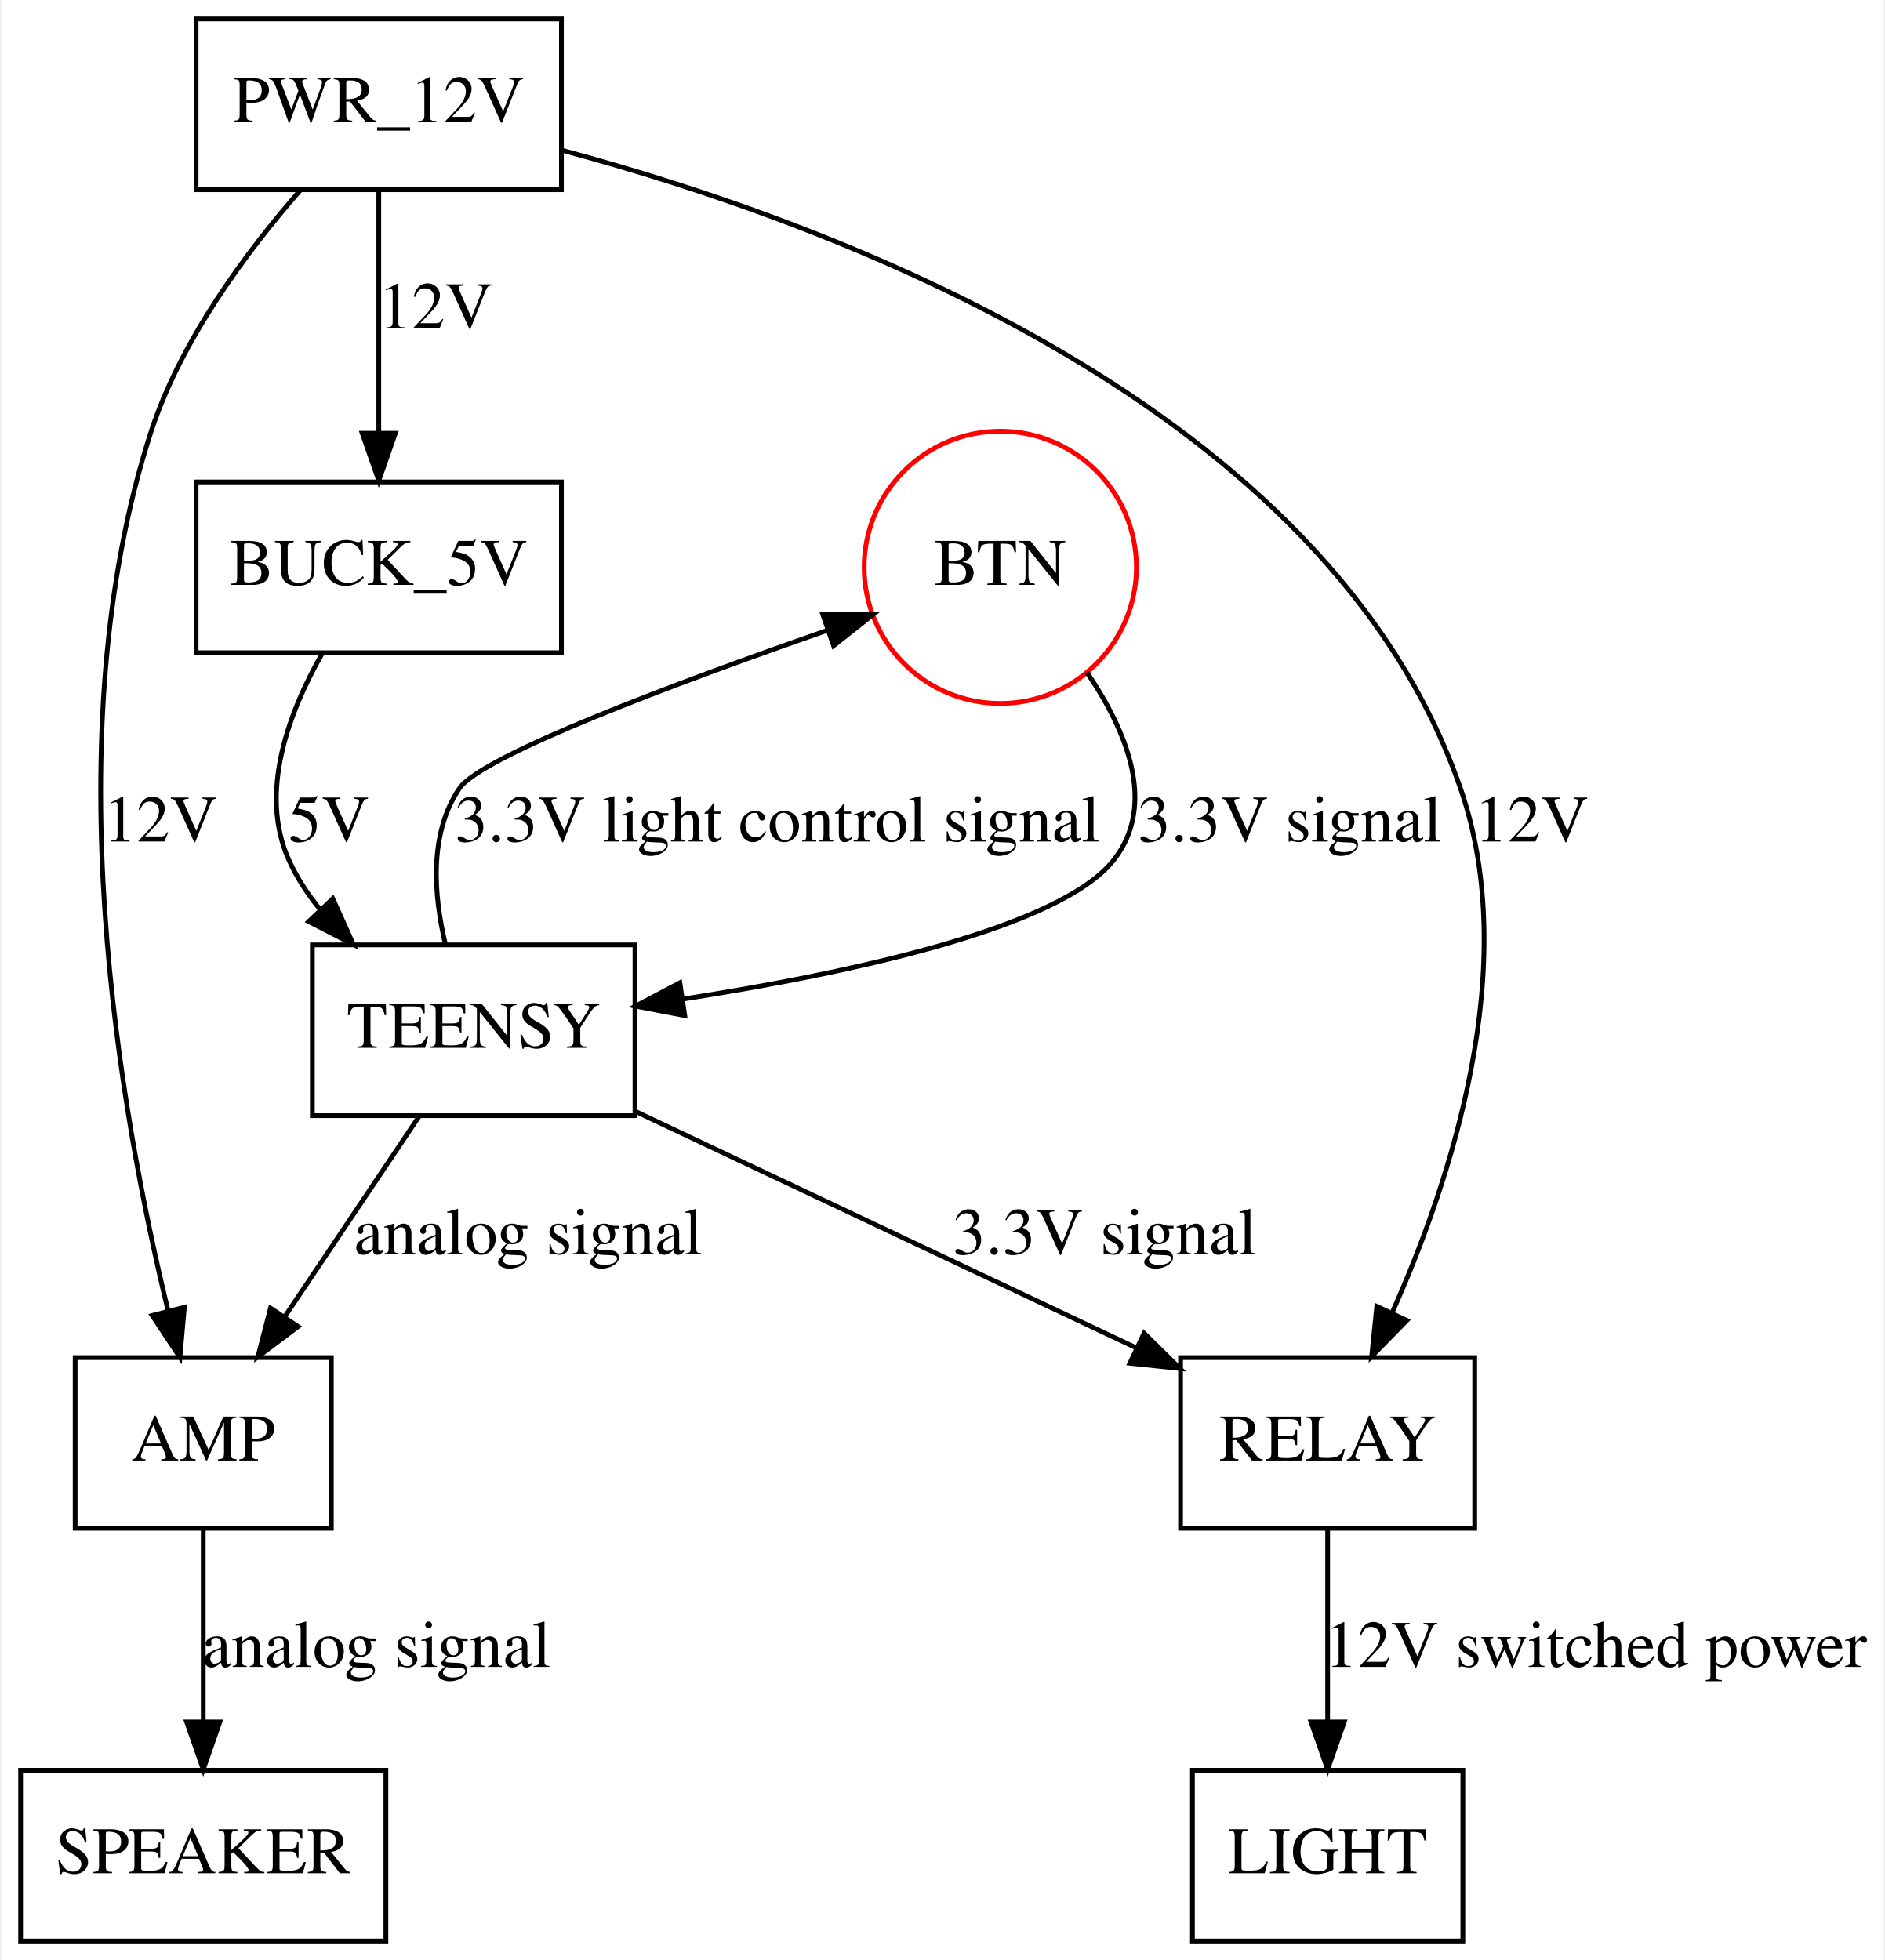
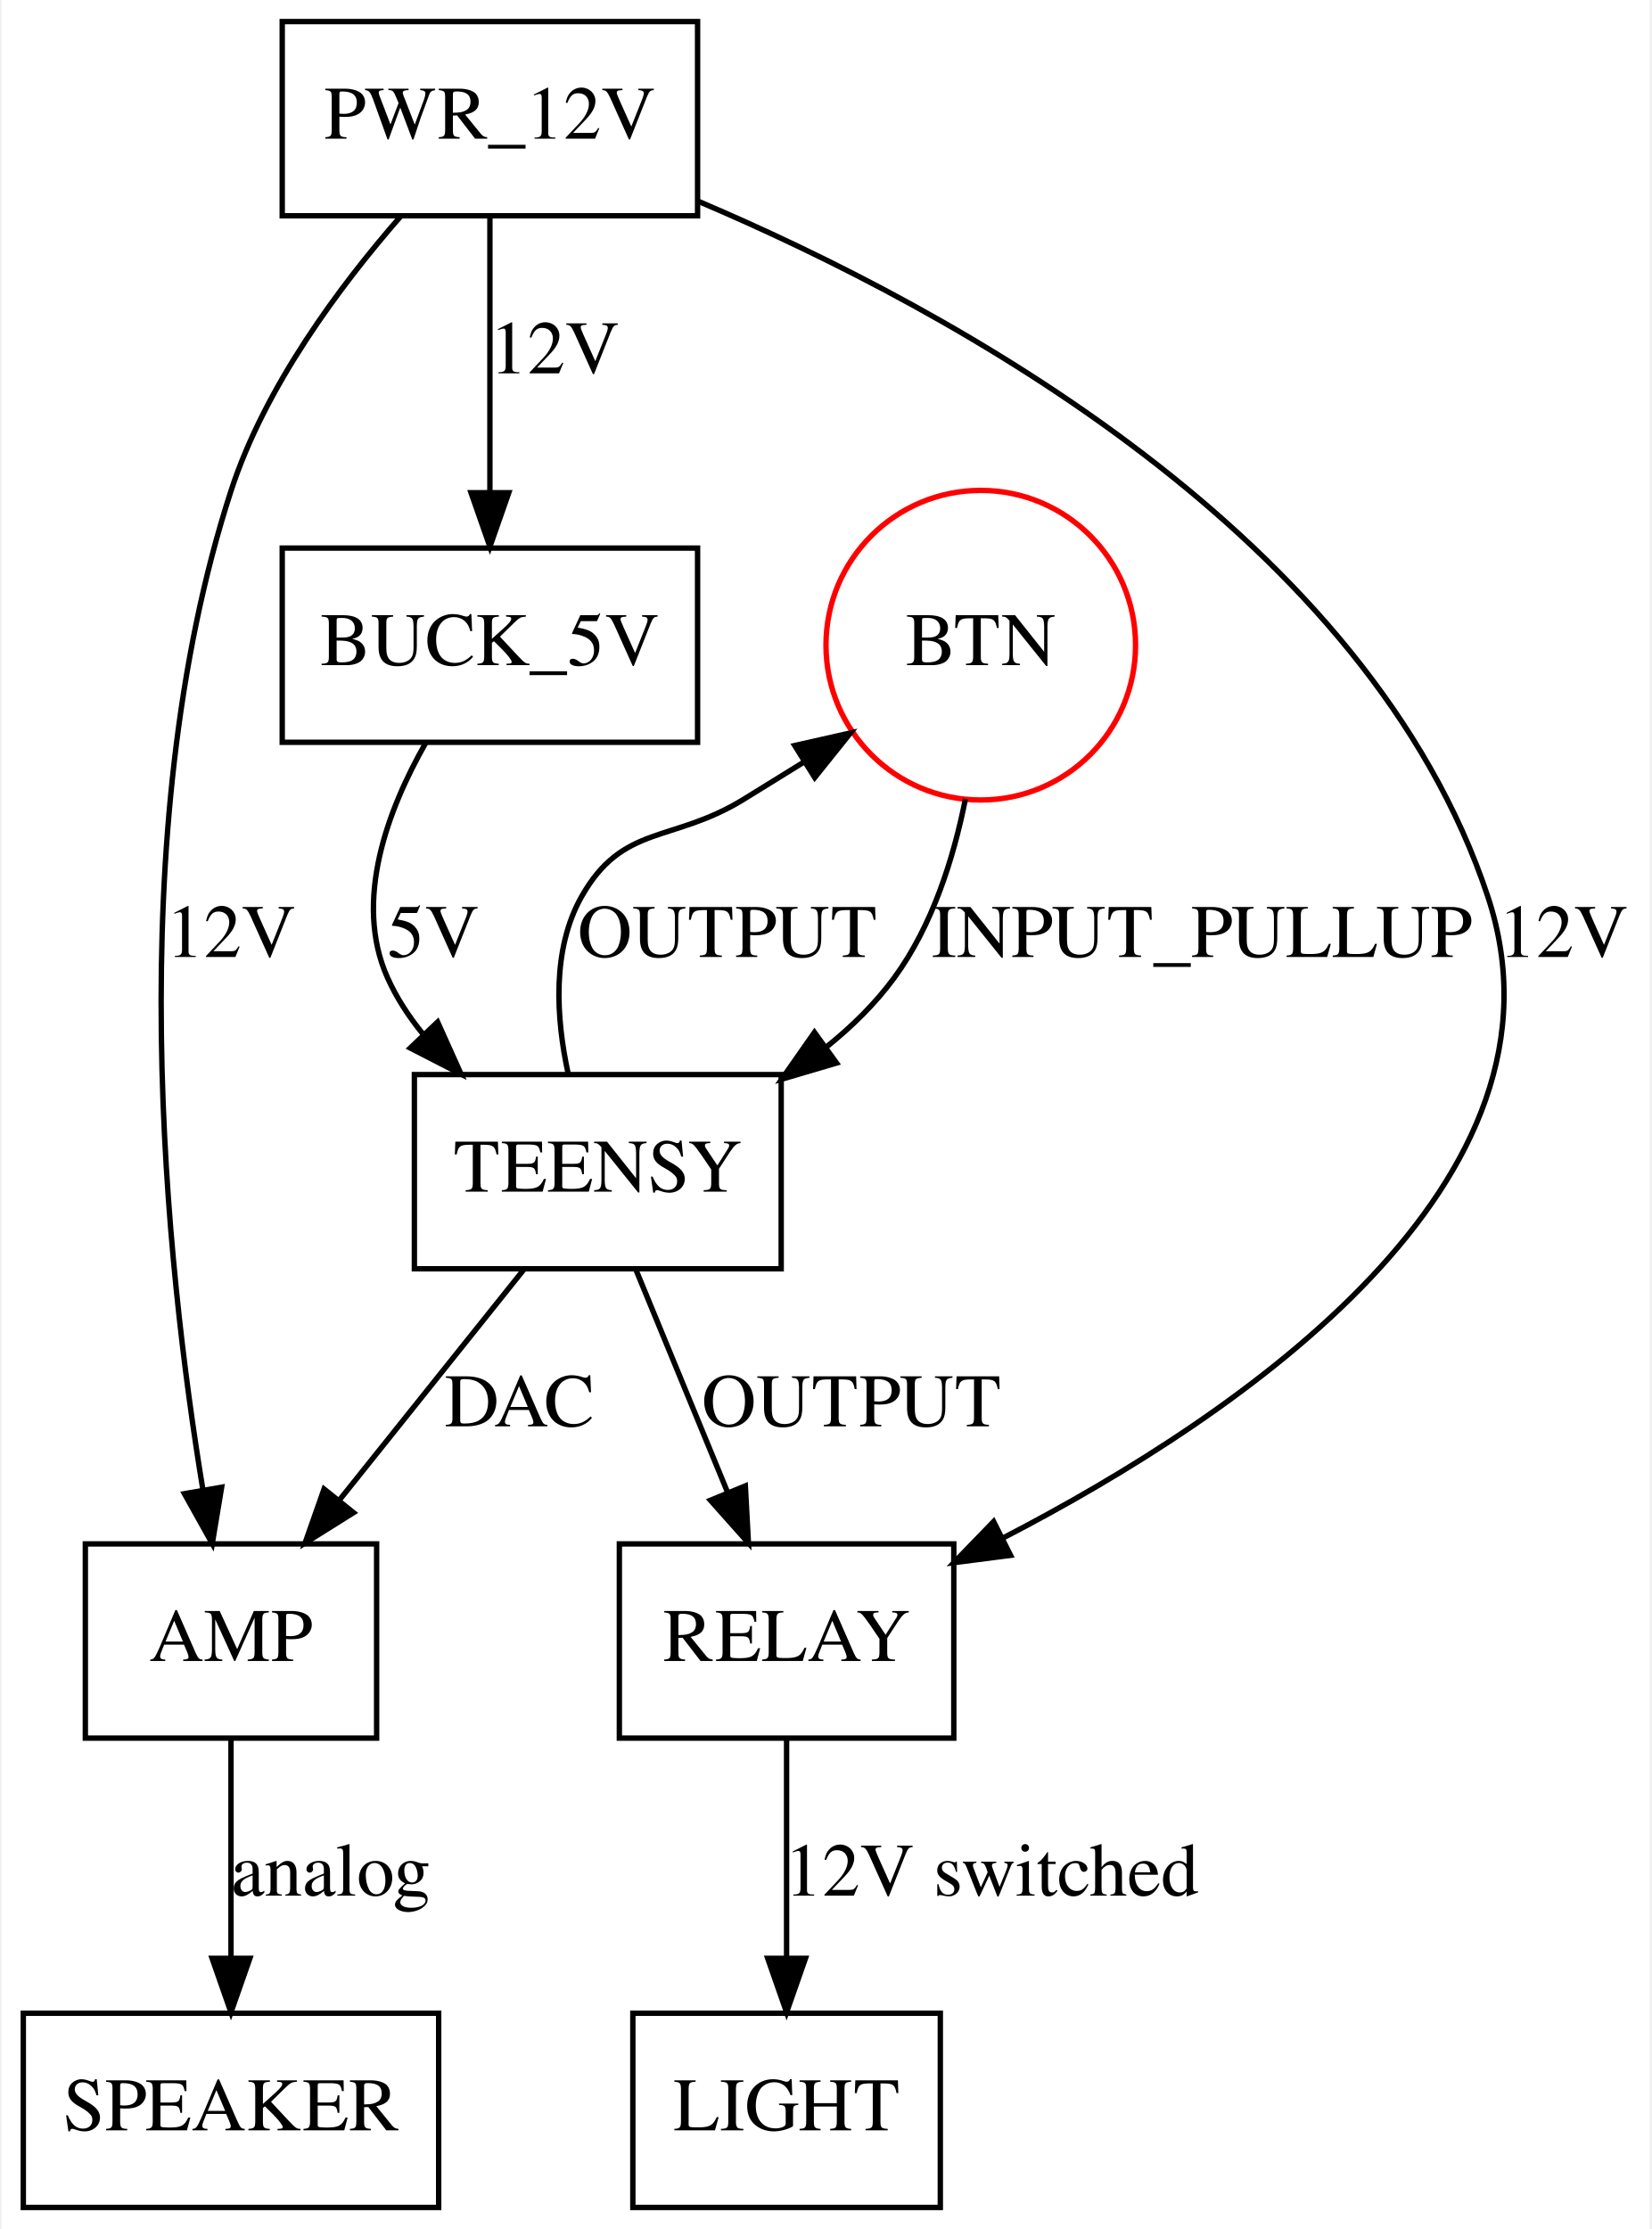
- <svg xmlns="http://www.w3.org/2000/svg" width="397pt" height="413pt" viewBox="0.00 0.00 396.50 413.19">
+ <svg xmlns="http://www.w3.org/2000/svg" width="306pt" height="413pt" viewBox="0.00 0.00 305.50 413.19">
  <g id="graph0" class="graph" transform="scale(1 1) rotate(0) translate(4 409.195)">
-     <polygon fill="white" stroke="none" points="-4,4 -4,-409.195 392.5,-409.195 392.5,4 -4,4" />
+     <polygon fill="white" stroke="none" points="-4,4 -4,-409.195 301.5,-409.195 301.5,4 -4,4" />
    <g id="node1" class="node">
-       <ellipse fill="none" stroke="red" cx="206.5" cy="-289.597" rx="28.695" ry="28.695" />
-       <text text-anchor="middle" x="206.5" y="-285.897" font-family="Times,serif" font-size="14.00">BTN</text>
+       <ellipse fill="none" stroke="red" cx="177.5" cy="-289.597" rx="28.695" ry="28.695" />
+       <text text-anchor="middle" x="177.5" y="-285.897" font-family="Times,serif" font-size="14.00">BTN</text>
    </g>
    <g id="node6" class="node">
-       <polygon fill="none" stroke="black" points="129.5,-210 61.5,-210 61.5,-174 129.5,-174 129.5,-210" />
-       <text text-anchor="middle" x="95.5" y="-188.3" font-family="Times,serif" font-size="14.00">TEENSY</text>
+       <polygon fill="none" stroke="black" points="140.5,-210 72.5,-210 72.5,-174 140.5,-174 140.5,-210" />
+       <text text-anchor="middle" x="106.5" y="-188.3" font-family="Times,serif" font-size="14.00">TEENSY</text>
    </g>
    <g id="edge5" class="edge">
-       <path fill="none" stroke="black" d="M224.761,-267.464C233.173,-255.079 239.502,-239.634 230.5,-228 219.34,-213.578 174.574,-204.01 139.613,-198.577" />
-       <polygon fill="black" stroke="black" points="139.994,-195.096 129.589,-197.089 138.966,-202.02 139.994,-195.096" />
-       <text text-anchor="middle" x="267.5" y="-231.8" font-family="Times,serif" font-size="14.00">3.3V signal</text>
+       <path fill="none" stroke="black" d="M174.654,-261.074C172.437,-249.983 168.498,-237.576 161.5,-228 157.992,-223.2 153.608,-218.896 148.855,-215.087" />
+       <polygon fill="black" stroke="black" points="150.758,-212.144 140.597,-209.143 146.668,-217.825 150.758,-212.144" />
+       <text text-anchor="middle" x="218.5" y="-231.8" font-family="Times,serif" font-size="14.00">INPUT_PULLUP</text>
    </g>
    <g id="node2" class="node">
-       <polygon fill="none" stroke="black" points="114,-405.195 37,-405.195 37,-369.195 114,-369.195 114,-405.195" />
-       <text text-anchor="middle" x="75.5" y="-383.495" font-family="Times,serif" font-size="14.00">PWR_12V</text>
+       <polygon fill="none" stroke="black" points="125,-405.195 48,-405.195 48,-369.195 125,-369.195 125,-405.195" />
+       <text text-anchor="middle" x="86.5" y="-383.495" font-family="Times,serif" font-size="14.00">PWR_12V</text>
    </g>
    <g id="node3" class="node">
      <polygon fill="none" stroke="black" points="65.5,-123 11.5,-123 11.5,-87 65.5,-87 65.5,-123" />
      <text text-anchor="middle" x="38.5" y="-101.3" font-family="Times,serif" font-size="14.00">AMP</text>
    </g>
    <g id="edge1" class="edge">
-       <path fill="none" stroke="black" d="M58.953,-369.089C47.715,-356.234 33.793,-337.574 27.5,-318.195 6.748,-254.289 21.095,-173.901 31.1,-132.836" />
-       <polygon fill="black" stroke="black" points="34.518,-133.597 33.588,-123.043 27.733,-131.873 34.518,-133.597" />
-       <text text-anchor="middle" x="29.5" y="-231.8" font-family="Times,serif" font-size="14.00">12V</text>
+       <path fill="none" stroke="black" d="M69.953,-369.089C58.715,-356.234 44.793,-337.574 38.5,-318.195 17.82,-254.51 26.505,-174.292 33.282,-133.12" />
+       <polygon fill="black" stroke="black" points="36.767,-133.509 35.031,-123.057 29.87,-132.31 36.767,-133.509" />
+       <text text-anchor="middle" x="38.5" y="-231.8" font-family="Times,serif" font-size="14.00">12V</text>
    </g>
    <g id="node4" class="node">
-       <polygon fill="none" stroke="black" points="114,-307.597 37,-307.597 37,-271.597 114,-271.597 114,-307.597" />
-       <text text-anchor="middle" x="75.5" y="-285.897" font-family="Times,serif" font-size="14.00">BUCK_5V</text>
+       <polygon fill="none" stroke="black" points="125,-307.597 48,-307.597 48,-271.597 125,-271.597 125,-307.597" />
+       <text text-anchor="middle" x="86.5" y="-285.897" font-family="Times,serif" font-size="14.00">BUCK_5V</text>
    </g>
    <g id="edge2" class="edge">
-       <path fill="none" stroke="black" d="M75.5,-369.104C75.5,-354.918 75.5,-334.475 75.5,-318.006" />
-       <polygon fill="black" stroke="black" points="79,-317.863 75.5,-307.863 72,-317.863 79,-317.863" />
-       <text text-anchor="middle" x="87.5" y="-339.995" font-family="Times,serif" font-size="14.00">12V</text>
+       <path fill="none" stroke="black" d="M86.5,-369.104C86.5,-354.918 86.5,-334.475 86.5,-318.006" />
+       <polygon fill="black" stroke="black" points="90,-317.863 86.5,-307.863 83,-317.863 90,-317.863" />
+       <text text-anchor="middle" x="98.5" y="-339.995" font-family="Times,serif" font-size="14.00">12V</text>
    </g>
    <g id="node5" class="node">
-       <polygon fill="none" stroke="black" points="306.5,-123 244.5,-123 244.5,-87 306.5,-87 306.5,-123" />
-       <text text-anchor="middle" x="275.5" y="-101.3" font-family="Times,serif" font-size="14.00">RELAY</text>
+       <polygon fill="none" stroke="black" points="172.5,-123 110.5,-123 110.5,-87 172.5,-87 172.5,-123" />
+       <text text-anchor="middle" x="141.5" y="-101.3" font-family="Times,serif" font-size="14.00">RELAY</text>
    </g>
    <g id="edge3" class="edge">
-       <path fill="none" stroke="black" d="M114.203,-377.501C171.632,-362.072 275.644,-323.629 303.5,-243 316.406,-205.644 301.573,-160.393 289.062,-132.397" />
-       <polygon fill="black" stroke="black" points="292.192,-130.829 284.783,-123.256 285.852,-133.796 292.192,-130.829" />
-       <text text-anchor="middle" x="318.5" y="-231.8" font-family="Times,serif" font-size="14.00">12V</text>
+       <path fill="none" stroke="black" d="M125.259,-371.831C172.679,-351.643 249.393,-309.696 271.5,-243 289.028,-190.117 226.019,-147.081 181.661,-124.117" />
+       <polygon fill="black" stroke="black" points="183.021,-120.883 172.514,-119.525 179.881,-127.139 183.021,-120.883" />
+       <text text-anchor="middle" x="285.5" y="-231.8" font-family="Times,serif" font-size="14.00">12V</text>
    </g>
    <g id="node8" class="node">
      <polygon fill="none" stroke="black" points="77,-36 0,-36 0,-0 77,-0 77,-36" />
      <text text-anchor="middle" x="38.5" y="-14.3" font-family="Times,serif" font-size="14.00">SPEAKER</text>
    </g>
    <g id="edge10" class="edge">
      <path fill="none" stroke="black" d="M38.5,-86.799C38.5,-75.163 38.5,-59.548 38.5,-46.237" />
      <polygon fill="black" stroke="black" points="42,-46.175 38.5,-36.175 35,-46.175 42,-46.175" />
-       <text text-anchor="middle" x="75" y="-57.8" font-family="Times,serif" font-size="14.00">analog signal</text>
+       <text text-anchor="middle" x="57" y="-57.8" font-family="Times,serif" font-size="14.00">analog</text>
    </g>
    <g id="edge4" class="edge">
-       <path fill="none" stroke="black" d="M63.607,-271.493C56.572,-259.138 50.165,-242.197 56.5,-228 58.162,-224.274 60.439,-220.78 63.064,-217.55" />
-       <polygon fill="black" stroke="black" points="65.805,-219.747 70.154,-210.086 60.729,-214.926 65.805,-219.747" />
-       <text text-anchor="middle" x="65" y="-231.8" font-family="Times,serif" font-size="14.00">5V</text>
+       <path fill="none" stroke="black" d="M74.607,-271.493C67.573,-259.138 61.165,-242.197 67.5,-228 69.162,-224.274 71.439,-220.78 74.064,-217.55" />
+       <polygon fill="black" stroke="black" points="76.805,-219.747 81.154,-210.086 71.729,-214.926 76.805,-219.747" />
+       <text text-anchor="middle" x="76" y="-231.8" font-family="Times,serif" font-size="14.00">5V</text>
    </g>
    <g id="node7" class="node">
-       <polygon fill="none" stroke="black" points="304,-36 247,-36 247,-0 304,-0 304,-36" />
-       <text text-anchor="middle" x="275.5" y="-14.3" font-family="Times,serif" font-size="14.00">LIGHT</text>
+       <polygon fill="none" stroke="black" points="170,-36 113,-36 113,-0 170,-0 170,-36" />
+       <text text-anchor="middle" x="141.5" y="-14.3" font-family="Times,serif" font-size="14.00">LIGHT</text>
    </g>
    <g id="edge8" class="edge">
-       <path fill="none" stroke="black" d="M275.5,-86.799C275.5,-75.163 275.5,-59.548 275.5,-46.237" />
-       <polygon fill="black" stroke="black" points="279,-46.175 275.5,-36.175 272,-46.175 279,-46.175" />
-       <text text-anchor="middle" x="332" y="-57.8" font-family="Times,serif" font-size="14.00">12V switched power</text>
+       <path fill="none" stroke="black" d="M141.5,-86.799C141.5,-75.163 141.5,-59.548 141.5,-46.237" />
+       <polygon fill="black" stroke="black" points="145,-46.175 141.5,-36.175 138,-46.175 145,-46.175" />
+       <text text-anchor="middle" x="179.5" y="-57.8" font-family="Times,serif" font-size="14.00">12V switched</text>
    </g>
    <g id="edge9" class="edge">
-       <path fill="none" stroke="black" d="M89.541,-210.138C87.063,-220.498 86.064,-233.495 92.5,-243 97.15,-249.869 138.291,-265.242 169.828,-276.238" />
-       <polygon fill="black" stroke="black" points="169.077,-279.682 179.672,-279.638 171.363,-273.065 169.077,-279.682" />
-       <text text-anchor="middle" x="159.5" y="-231.8" font-family="Times,serif" font-size="14.00">3.3V light control signal</text>
+       <path fill="none" stroke="black" d="M100.987,-210.265C98.791,-220.422 97.93,-233.162 103.5,-243 111.161,-256.531 120.246,-252.869 133.5,-261 137.132,-263.228 140.922,-265.574 144.688,-267.918" />
+       <polygon fill="black" stroke="black" points="143.011,-270.997 153.346,-273.328 146.72,-265.061 143.011,-270.997" />
+       <text text-anchor="middle" x="130.5" y="-231.8" font-family="Times,serif" font-size="14.00">OUTPUT</text>
    </g>
    <g id="edge6" class="edge">
-       <path fill="none" stroke="black" d="M83.965,-173.799C75.853,-161.702 64.857,-145.305 55.712,-131.667" />
-       <polygon fill="black" stroke="black" points="58.494,-129.532 50.018,-123.175 52.68,-133.43 58.494,-129.532" />
-       <text text-anchor="middle" x="107" y="-144.8" font-family="Times,serif" font-size="14.00">analog signal</text>
+       <path fill="none" stroke="black" d="M92.739,-173.799C82.969,-161.587 69.694,-144.992 58.722,-131.278" />
+       <polygon fill="black" stroke="black" points="61.22,-128.798 52.24,-123.175 55.754,-133.171 61.22,-128.798" />
+       <text text-anchor="middle" x="92" y="-144.8" font-family="Times,serif" font-size="14.00">DAC</text>
    </g>
    <g id="edge7" class="edge">
-       <path fill="none" stroke="black" d="M129.78,-174.812C159.731,-160.669 203.254,-140.116 234.932,-125.157" />
-       <polygon fill="black" stroke="black" points="236.807,-128.142 244.355,-120.707 233.818,-121.813 236.807,-128.142" />
-       <text text-anchor="middle" x="228.5" y="-144.8" font-family="Times,serif" font-size="14.00">3.3V signal</text>
+       <path fill="none" stroke="black" d="M113.583,-173.799C118.469,-161.932 125.059,-145.928 130.609,-132.449" />
+       <polygon fill="black" stroke="black" points="133.857,-133.755 134.428,-123.175 127.384,-131.09 133.857,-133.755" />
+       <text text-anchor="middle" x="153.5" y="-144.8" font-family="Times,serif" font-size="14.00">OUTPUT</text>
    </g>
  </g>
</svg>
